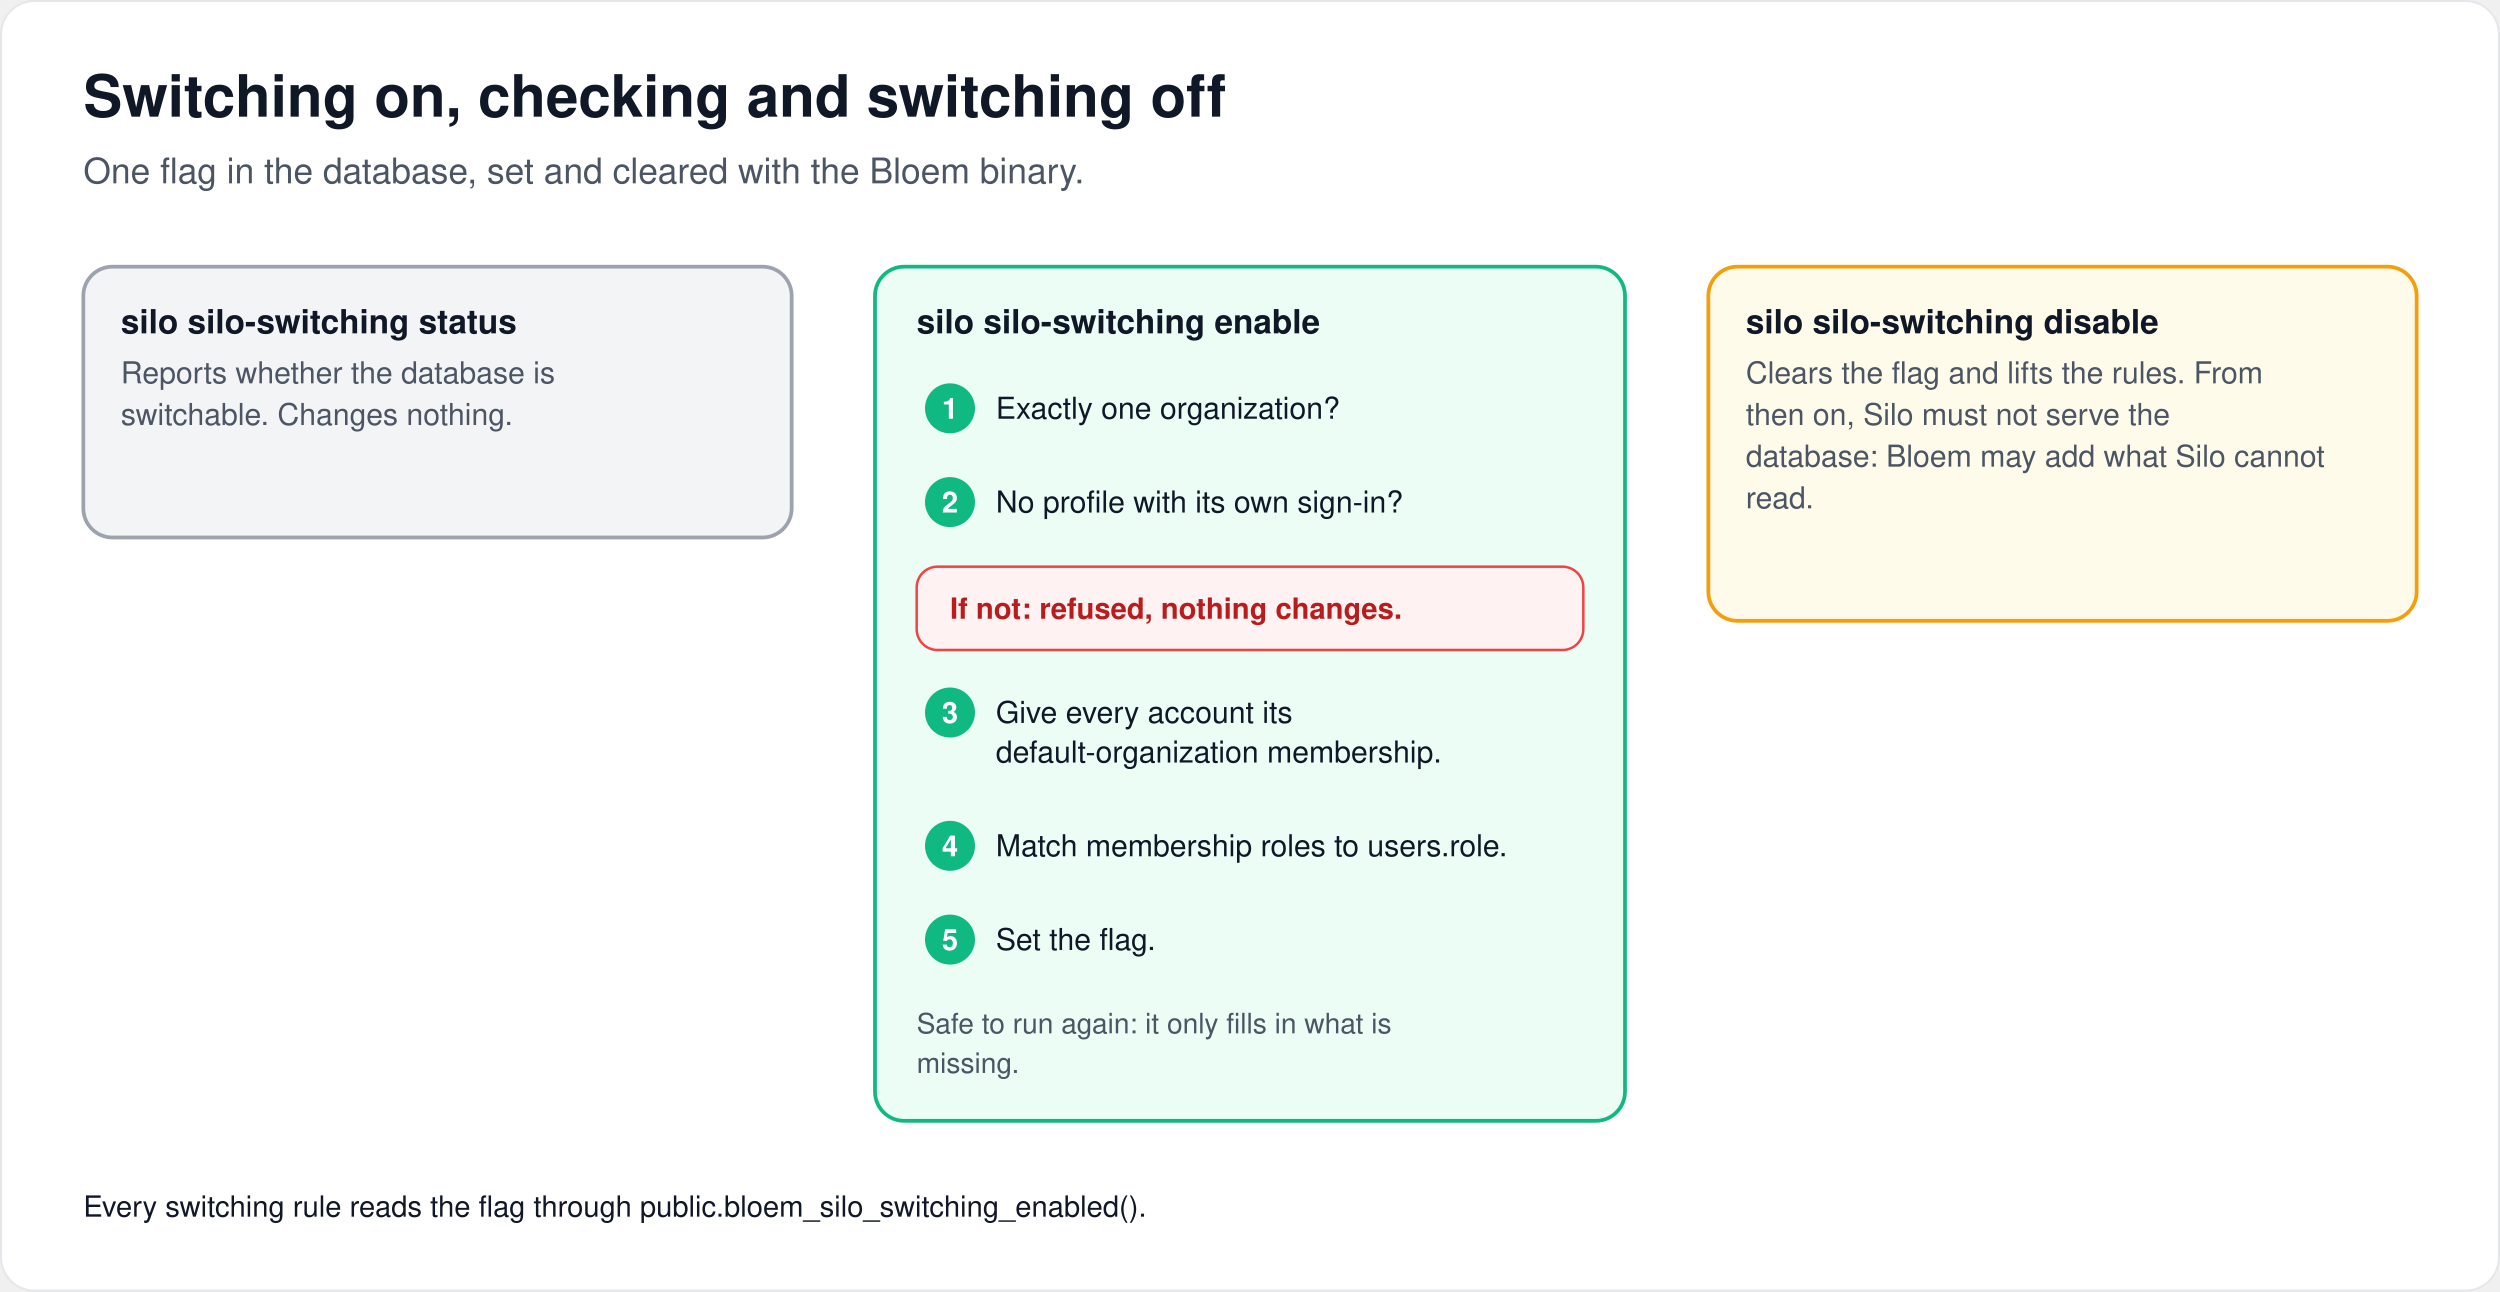
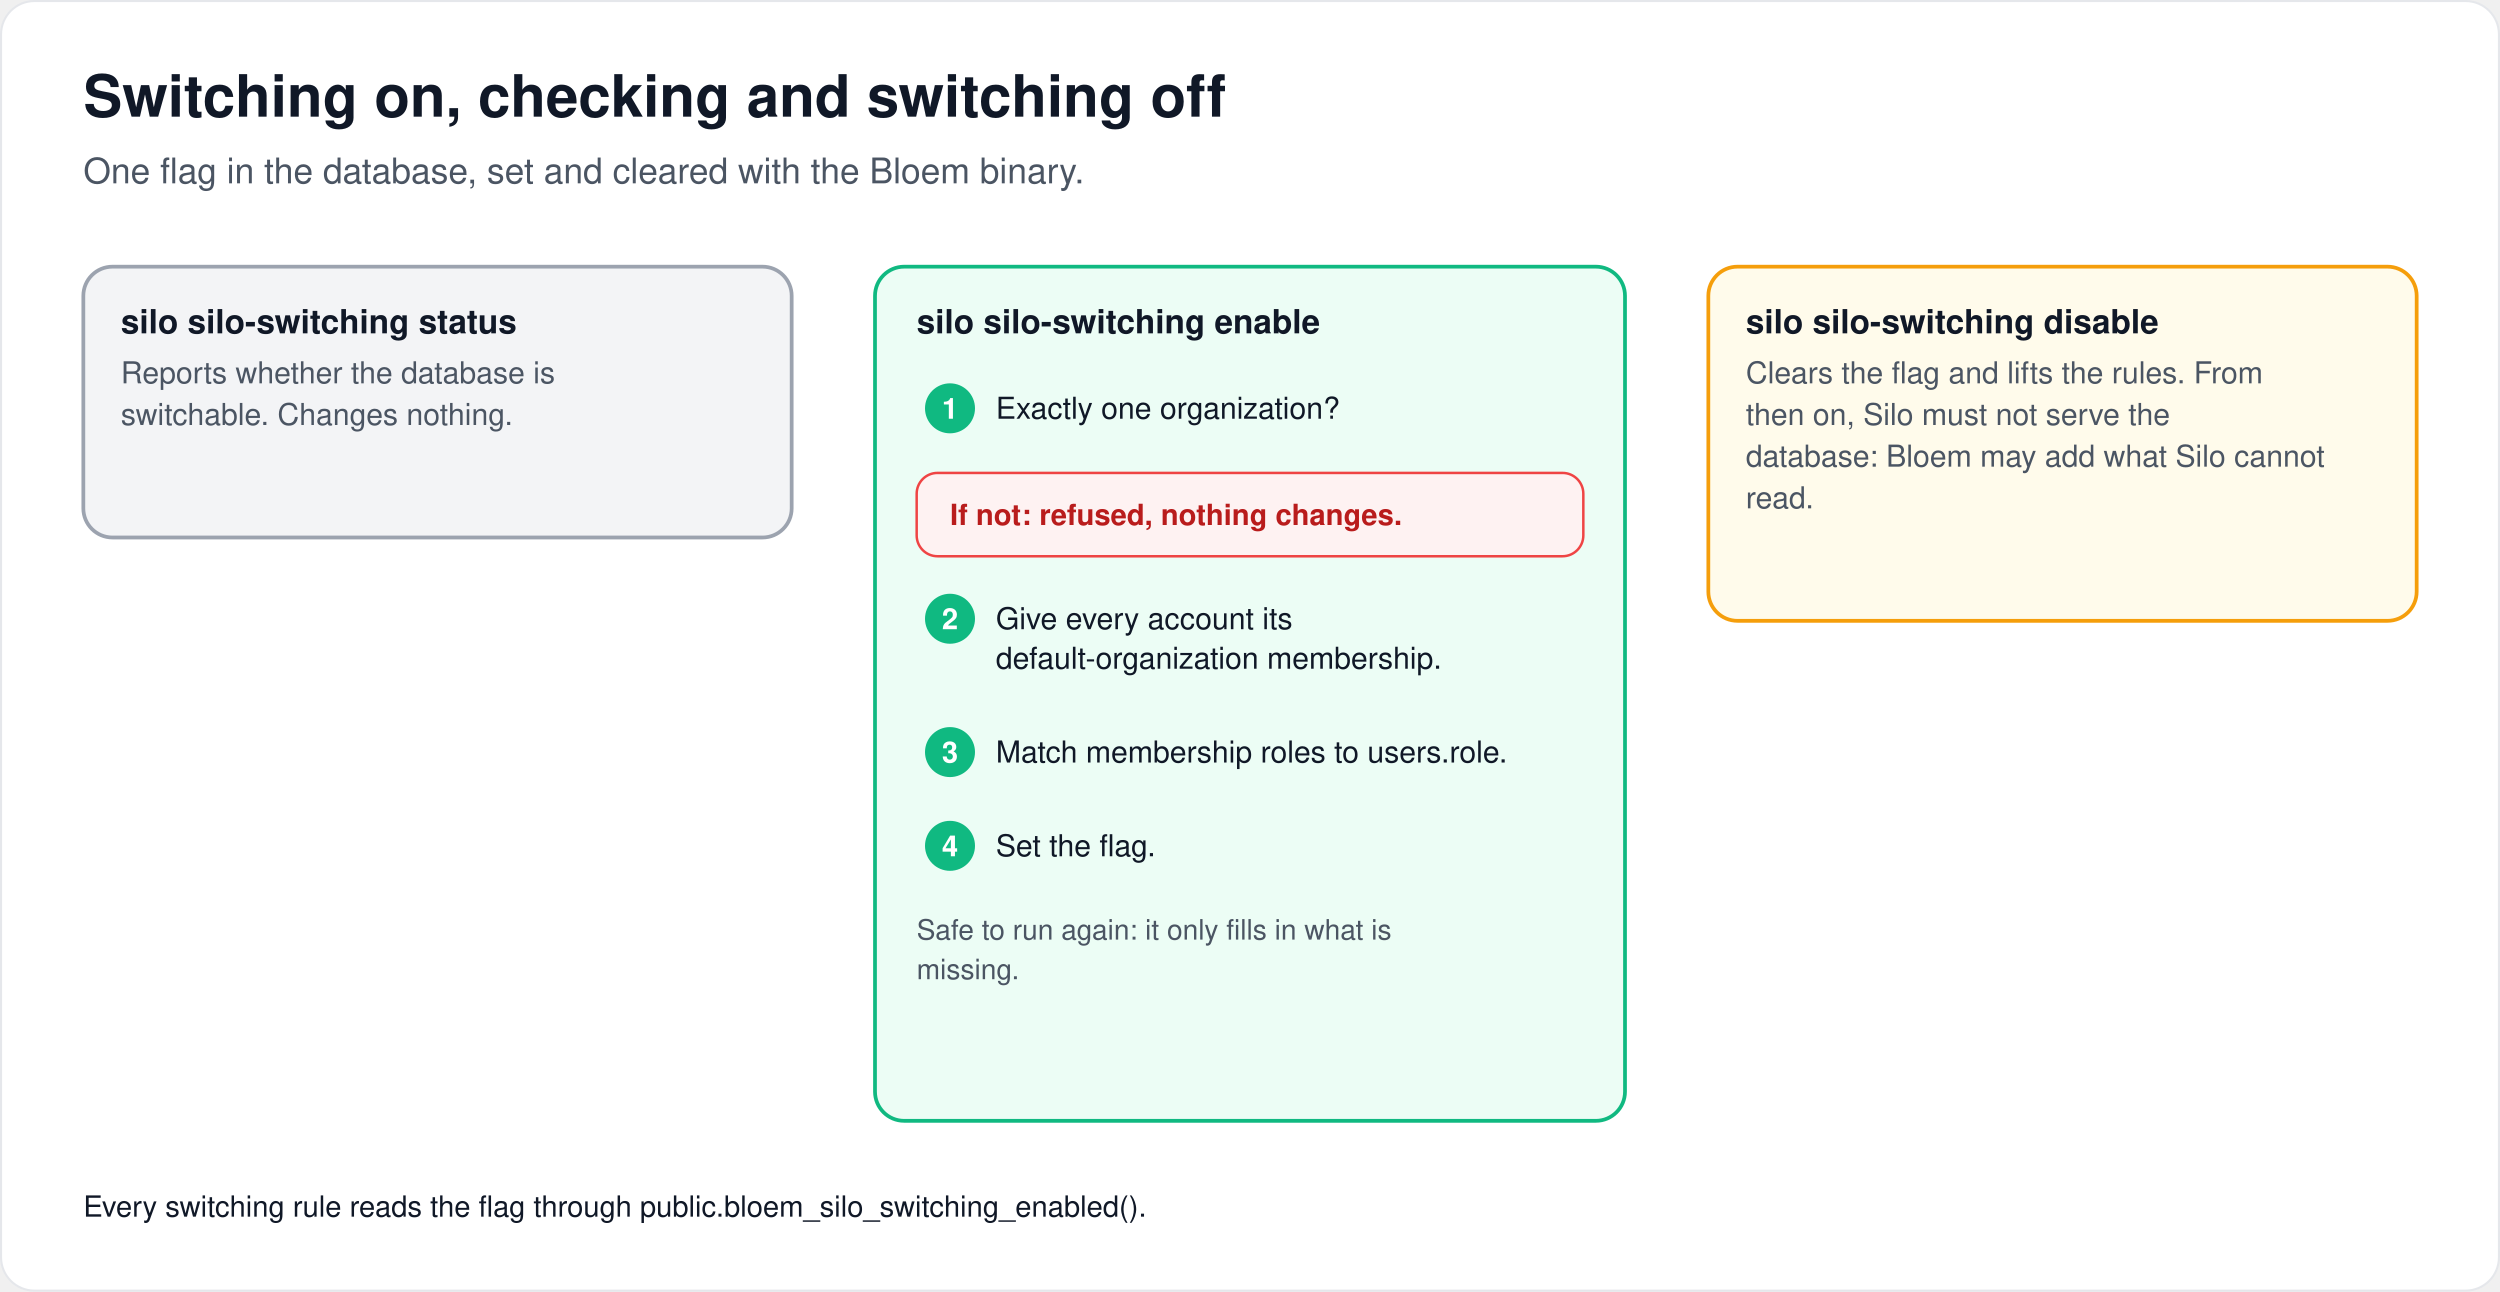
<svg xmlns="http://www.w3.org/2000/svg" width="1200" height="620" viewBox="0 0 1200 620" role="img" aria-labelledby="t d" font-family="'Segoe UI', 'Helvetica Neue', Helvetica, Arial, sans-serif">
  <defs>
    <marker id="arrow" viewBox="0 0 10 10" refX="9" refY="5" markerWidth="8" markerHeight="8" orient="auto-start-reverse">
      <path d="M0,0 L10,5 L0,10 z" fill="#9CA3AF" />
    </marker>
  </defs>
  <rect x="0.5" y="0.5" width="1199" height="619" rx="16" fill="#FFFFFF" stroke="#E5E7EB" />
  <text x="40" y="56" font-size="28" font-weight="700" fill="#101827" text-anchor="start">Switching on, checking and switching off</text>
  <text x="40" y="88" font-size="17" font-weight="normal" fill="#4B5563" text-anchor="start">One flag in the database, set and cleared with the Bloem binary.</text>
  <rect x="40" y="128" width="340" height="130" rx="14" fill="#F3F4F6" stroke="#9CA3AF" stroke-width="1.8" />
  <text x="58" y="160" font-size="16" font-weight="700" fill="#101827" text-anchor="start">silo silo-switching status</text>
  <text x="58" y="184" font-size="14.5" font-weight="normal" fill="#4B5563" text-anchor="start">Reports whether the database is</text>
  <text x="58" y="204" font-size="14.5" font-weight="normal" fill="#4B5563" text-anchor="start">switchable. Changes nothing.</text>
  <rect x="420" y="128" width="360" height="410" rx="14" fill="#ECFDF5" stroke="#10B981" stroke-width="1.8" />
  <text x="440" y="160" font-size="16" font-weight="700" fill="#101827" text-anchor="start">silo silo-switching enable</text>
  <circle cx="456" cy="196" r="12" fill="#10B981" />
  <text x="456" y="201" font-size="14" font-weight="700" fill="#FFFFFF" text-anchor="middle">1</text>
  <text x="478" y="201" font-size="14.5" font-weight="normal" fill="#101827" text-anchor="start">Exactly one organization?</text>
-   <circle cx="456" cy="241" r="12" fill="#10B981" />
-   <text x="456" y="246" font-size="14" font-weight="700" fill="#FFFFFF" text-anchor="middle">2</text>
-   <text x="478" y="246" font-size="14.5" font-weight="normal" fill="#101827" text-anchor="start">No profile with its own sign-in?</text>
-   <rect x="440" y="272" width="320" height="40" rx="10" fill="#FEF2F2" stroke="#EF4444" stroke-width="1.2" />
-   <text x="456" y="297" font-size="14" font-weight="600" fill="#B91C1C" text-anchor="start">If not: refused, nothing changes.</text>
-   <circle cx="456" cy="342" r="12" fill="#10B981" />
-   <text x="456" y="347" font-size="14" font-weight="700" fill="#FFFFFF" text-anchor="middle">3</text>
-   <text x="478" y="347" font-size="14.5" font-weight="normal" fill="#101827" text-anchor="start">Give every account its</text>
-   <text x="478" y="366" font-size="14.5" font-weight="normal" fill="#101827" text-anchor="start">default-organization membership.</text>
+   <rect x="440" y="227" width="320" height="40" rx="10" fill="#FEF2F2" stroke="#EF4444" stroke-width="1.2" />
+   <text x="456" y="252" font-size="14" font-weight="600" fill="#B91C1C" text-anchor="start">If not: refused, nothing changes.</text>
+   <circle cx="456" cy="297" r="12" fill="#10B981" />
+   <text x="456" y="302" font-size="14" font-weight="700" fill="#FFFFFF" text-anchor="middle">2</text>
+   <text x="478" y="302" font-size="14.5" font-weight="normal" fill="#101827" text-anchor="start">Give every account its</text>
+   <text x="478" y="321" font-size="14.5" font-weight="normal" fill="#101827" text-anchor="start">default-organization membership.</text>
+   <circle cx="456" cy="361" r="12" fill="#10B981" />
+   <text x="456" y="366" font-size="14" font-weight="700" fill="#FFFFFF" text-anchor="middle">3</text>
+   <text x="478" y="366" font-size="14.5" font-weight="normal" fill="#101827" text-anchor="start">Match membership roles to users.role.</text>
  <circle cx="456" cy="406" r="12" fill="#10B981" />
  <text x="456" y="411" font-size="14" font-weight="700" fill="#FFFFFF" text-anchor="middle">4</text>
-   <text x="478" y="411" font-size="14.5" font-weight="normal" fill="#101827" text-anchor="start">Match membership roles to users.role.</text>
-   <circle cx="456" cy="451" r="12" fill="#10B981" />
-   <text x="456" y="456" font-size="14" font-weight="700" fill="#FFFFFF" text-anchor="middle">5</text>
-   <text x="478" y="456" font-size="14.5" font-weight="normal" fill="#101827" text-anchor="start">Set the flag.</text>
-   <text x="440" y="496" font-size="13.5" font-weight="normal" fill="#4B5563" text-anchor="start">Safe to run again: it only fills in what is</text>
-   <text x="440" y="515" font-size="13.5" font-weight="normal" fill="#4B5563" text-anchor="start">missing.</text>
+   <text x="478" y="411" font-size="14.5" font-weight="normal" fill="#101827" text-anchor="start">Set the flag.</text>
+   <text x="440" y="451" font-size="13.5" font-weight="normal" fill="#4B5563" text-anchor="start">Safe to run again: it only fills in what is</text>
+   <text x="440" y="470" font-size="13.5" font-weight="normal" fill="#4B5563" text-anchor="start">missing.</text>
  <rect x="820" y="128" width="340" height="170" rx="14" fill="#FFFBEB" stroke="#F59E0B" stroke-width="1.8" />
  <text x="838" y="160" font-size="16" font-weight="700" fill="#101827" text-anchor="start">silo silo-switching disable</text>
  <text x="838" y="184" font-size="14.5" font-weight="normal" fill="#4B5563" text-anchor="start">Clears the flag and lifts the rules. From</text>
  <text x="838" y="204" font-size="14.5" font-weight="normal" fill="#4B5563" text-anchor="start">then on, Silo must not serve the</text>
  <text x="838" y="224" font-size="14.5" font-weight="normal" fill="#4B5563" text-anchor="start">database: Bloem may add what Silo cannot</text>
  <text x="838" y="244" font-size="14.5" font-weight="normal" fill="#4B5563" text-anchor="start">read.</text>
  <text x="40" y="584" font-size="14" font-weight="normal" fill="#101827" text-anchor="start">Every switching rule reads the flag through public.bloem_silo_switching_enabled().</text>
</svg>
